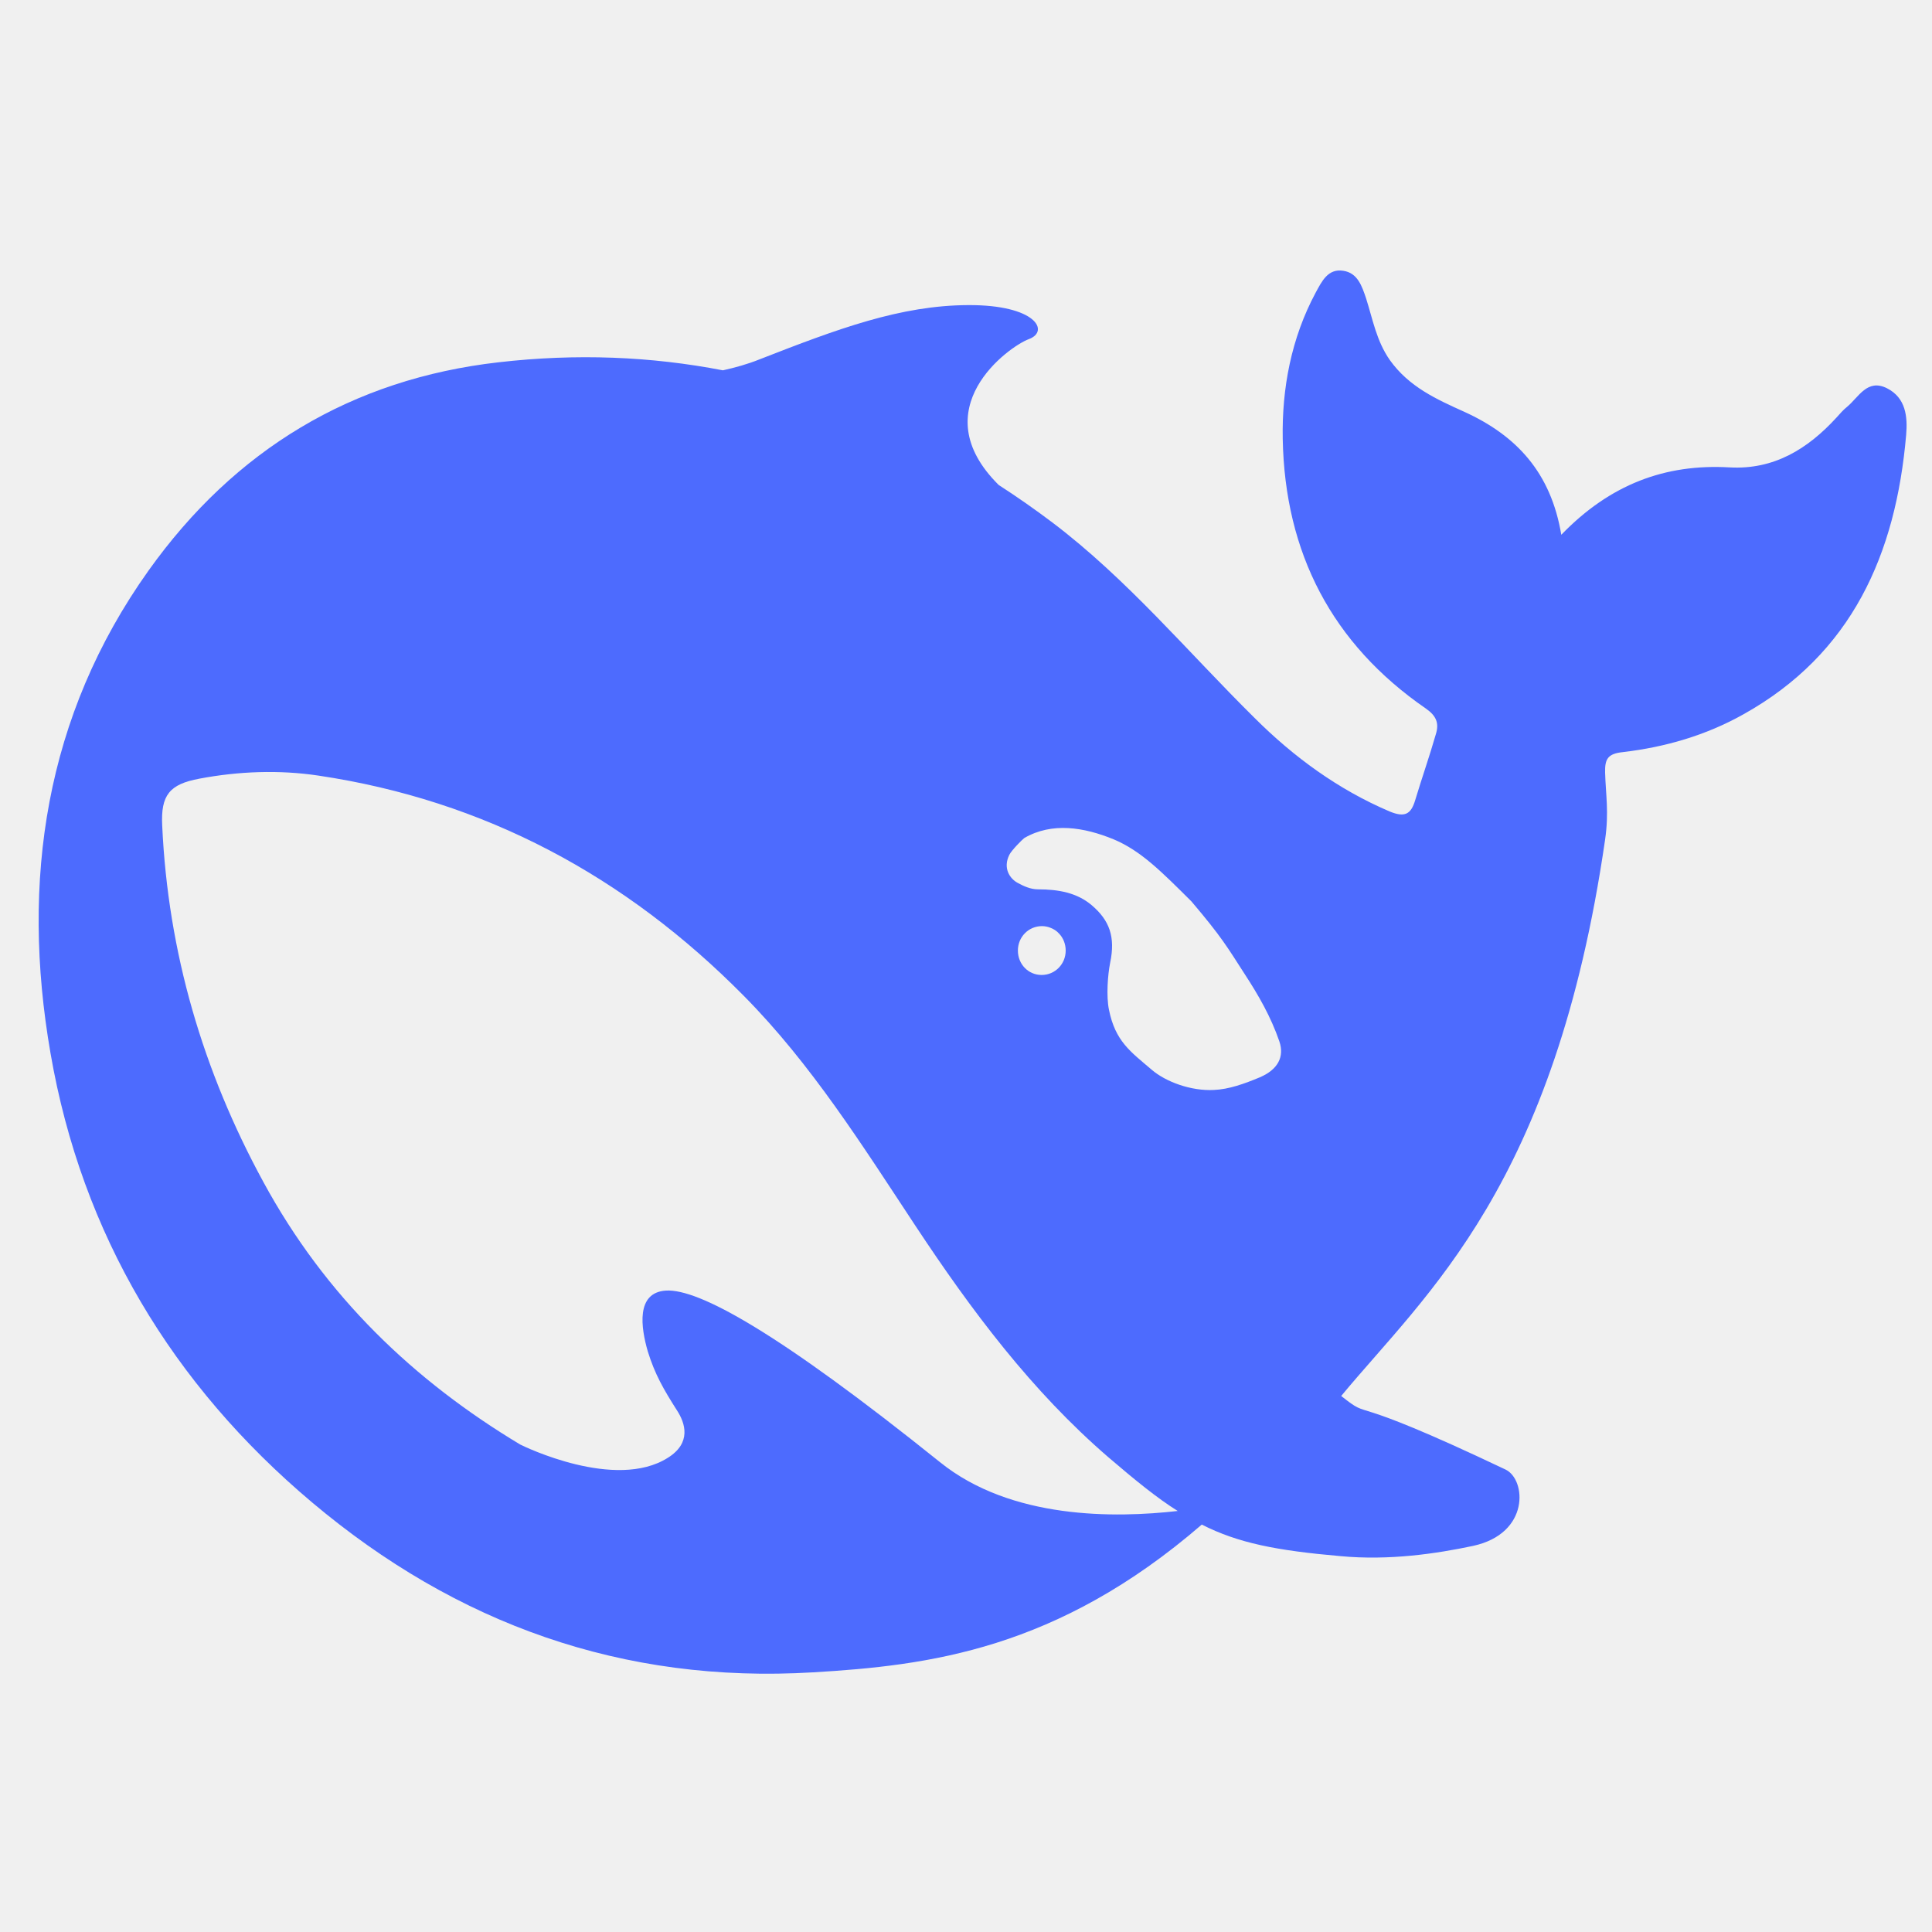
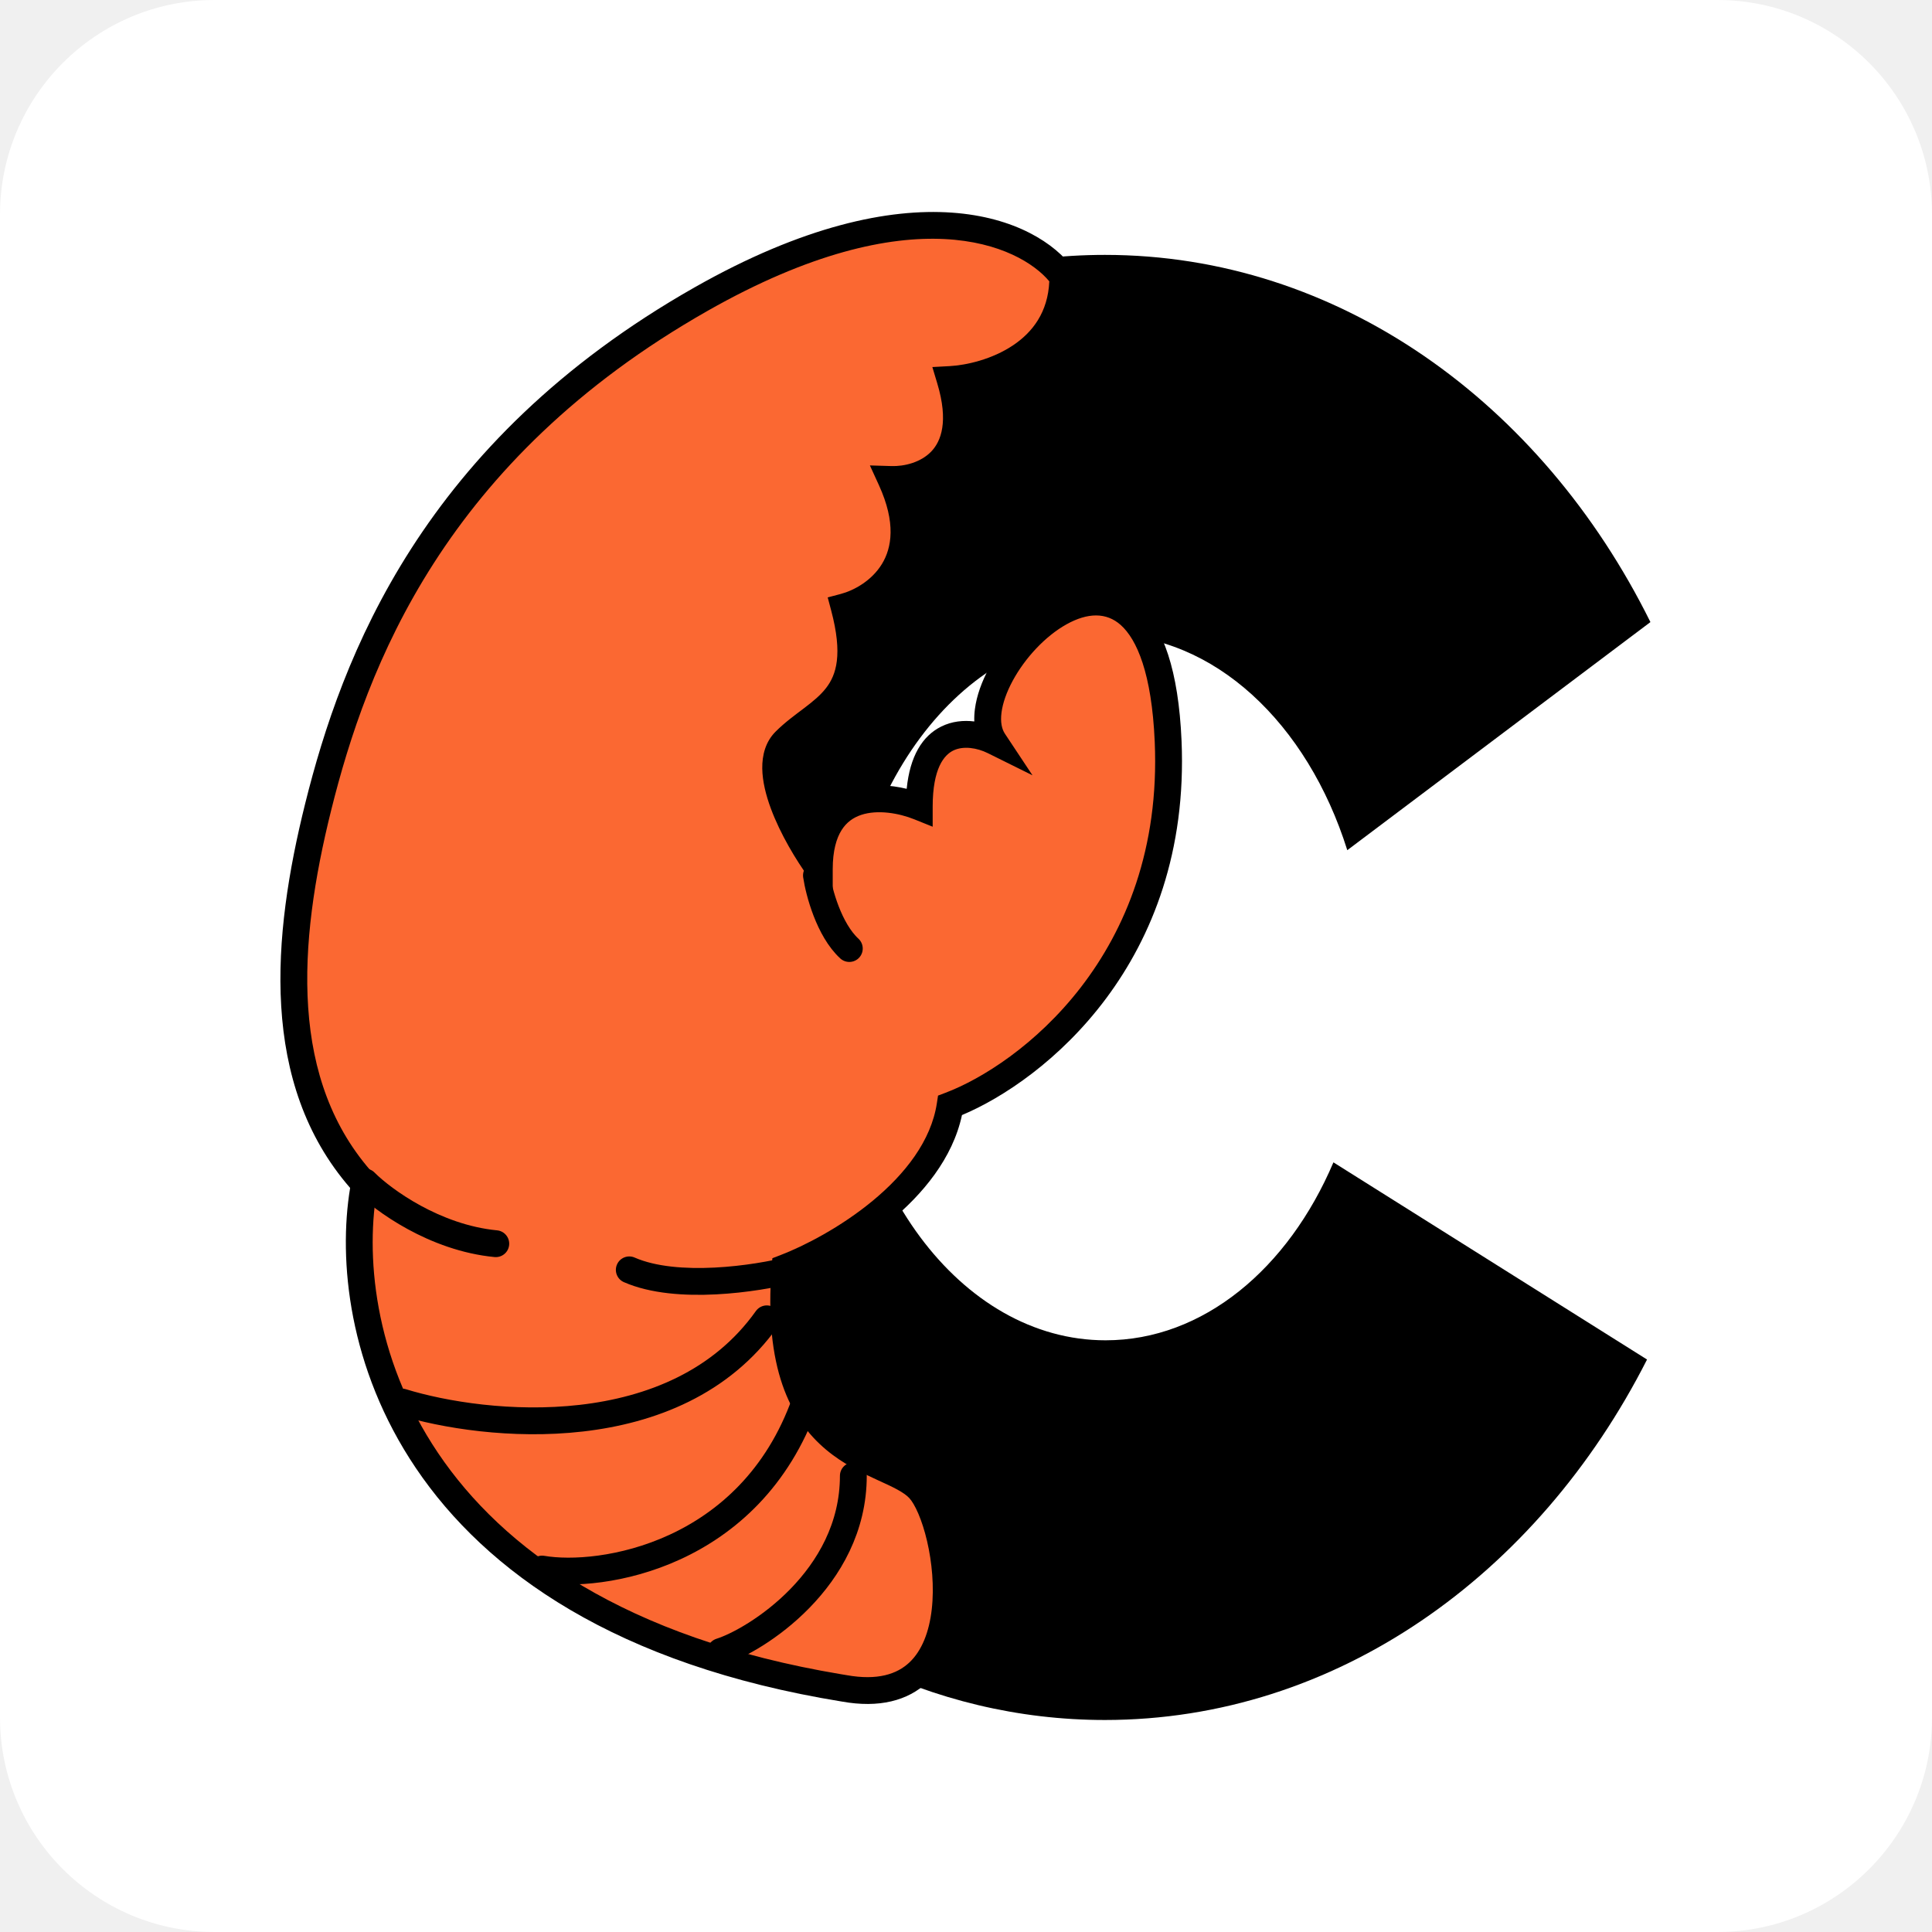
- <svg xmlns="http://www.w3.org/2000/svg" width="50" height="50" viewBox="0 0 50 50" fill="none">
-   <path fill="#4D6BFE" d="M48.835 10.048C48.323 9.792 48.102 10.28 47.803 10.528C47.701 10.608 47.614 10.712 47.527 10.808C46.779 11.624 45.905 12.16 44.762 12.096C43.092 12 41.666 12.536 40.406 13.84C40.138 12.232 39.248 11.272 37.893 10.656C37.184 10.336 36.467 10.016 35.97 9.32C35.623 8.824 35.529 8.272 35.356 7.728C35.246 7.4 35.135 7.064 34.765 7.008C34.363 6.944 34.206 7.288 34.048 7.576C33.418 8.752 33.173 10.048 33.197 11.36C33.252 14.312 34.474 16.664 36.9 18.336C37.176 18.528 37.247 18.72 37.16 19C36.995 19.576 36.797 20.136 36.624 20.712C36.514 21.08 36.349 21.16 35.962 21C34.631 20.432 33.481 19.592 32.464 18.576C30.739 16.872 29.179 14.992 27.233 13.52C26.776 13.176 26.319 12.856 25.847 12.552C23.862 10.584 26.107 8.968 26.627 8.776C27.17 8.576 26.816 7.888 25.059 7.896C23.302 7.904 21.695 8.504 19.647 9.304C19.348 9.424 19.032 9.512 18.709 9.584C16.85 9.224 14.92 9.144 12.903 9.376C9.106 9.808 6.073 11.64 3.843 14.768C1.165 18.528 0.534 22.8 1.307 27.256C2.118 31.952 4.466 35.84 8.074 38.88C11.816 42.032 16.125 43.576 21.041 43.28C24.027 43.104 27.352 42.696 31.102 39.456C32.047 39.936 33.04 40.128 34.686 40.272C35.955 40.392 37.176 40.208 38.121 40.008C39.602 39.688 39.499 38.288 38.964 38.032C34.623 35.968 35.576 36.808 34.71 36.128C36.916 33.464 40.24 30.696 41.54 21.728C41.643 21.016 41.556 20.568 41.54 19.992C41.532 19.64 41.611 19.504 42.005 19.464C43.092 19.336 44.148 19.032 45.117 18.488C47.929 16.92 49.064 14.344 49.331 11.256C49.371 10.784 49.324 10.296 48.835 10.048ZM24.326 37.84C20.12 34.464 18.079 33.352 17.236 33.4C16.448 33.448 16.59 34.368 16.763 34.968C16.944 35.56 17.181 35.968 17.512 36.488C17.74 36.832 17.898 37.344 17.283 37.728C15.928 38.584 13.573 37.44 13.462 37.384C10.721 35.736 8.428 33.56 6.813 30.584C5.253 27.72 4.348 24.648 4.198 21.368C4.158 20.576 4.387 20.296 5.159 20.152C6.175 19.96 7.223 19.92 8.239 20.072C12.533 20.712 16.189 22.672 19.253 25.776C21.002 27.544 22.325 29.656 23.689 31.72C25.138 33.912 26.698 36 28.683 37.712C29.384 38.312 29.943 38.768 30.479 39.104C28.864 39.288 26.17 39.328 24.326 37.84ZM26.343 24.6C26.343 24.248 26.619 23.968 26.966 23.968C27.044 23.968 27.115 23.984 27.178 24.008C27.265 24.04 27.344 24.088 27.407 24.16C27.517 24.272 27.58 24.432 27.58 24.6C27.58 24.952 27.304 25.232 26.957 25.232C26.611 25.232 26.343 24.952 26.343 24.6ZM32.606 27.88C32.205 28.048 31.803 28.192 31.416 28.208C30.818 28.24 30.164 27.992 29.81 27.688C29.258 27.216 28.864 26.952 28.699 26.128C28.628 25.776 28.668 25.232 28.73 24.92C28.872 24.248 28.714 23.816 28.25 23.424C27.872 23.104 27.391 23.016 26.863 23.016C26.666 23.016 26.485 22.928 26.351 22.856C26.13 22.744 25.949 22.464 26.123 22.12C26.178 22.008 26.446 21.736 26.509 21.688C27.226 21.272 28.053 21.408 28.817 21.72C29.526 22.016 30.061 22.56 30.834 23.328C31.622 24.256 31.763 24.512 32.212 25.208C32.567 25.752 32.89 26.312 33.11 26.952C33.245 27.352 33.071 27.68 32.606 27.88Z" />
+ <svg xmlns="http://www.w3.org/2000/svg" width="1440" height="1440" viewBox="0 0 1440 1440" fill="none">
+   <rect width="1440" height="1440" rx="160" fill="white" />
+   <path d="M823.533 189.979C997.373 189.979 1149.12 300.088 1230.13 463.667L1004.19 633.68C974.527 539.247 905.033 472.979 824.033 472.979C716.062 472.979 628.533 590.728 628.533 735.979C628.533 881.23 716.062 998.979 824.033 998.979C896.741 998.979 960.177 945.583 993.859 866.35L1227.61 1013.31C1146 1174.12 995.588 1281.98 823.533 1281.98C564.512 1281.98 354.533 1037.53 354.533 735.979C354.533 434.432 564.512 189.979 823.533 189.979Z" fill="black" />
+   <path d="M522.659 222.88C682.659 132.08 768.992 174.046 792.159 206.38C792.159 263.98 736.159 281.38 708.159 282.88C726.559 344.08 686.492 358.047 664.159 357.38C692.159 418.58 652.492 446.213 629.159 452.38C647.659 521.88 610.659 526.88 585.159 552.38C564.759 572.78 593.659 624.547 610.659 647.88C610.659 586.68 660.325 591.38 685.159 601.38C685.159 540.18 722.159 543.213 740.659 552.38C708.159 503.38 861.659 345.88 870.659 552.38C877.859 717.58 765.326 802.213 708.159 823.88C698.559 886.68 622.159 930.713 585.159 944.88C573.659 1091.38 661.659 1084.38 685.159 1109.88C708.659 1135.38 731.659 1276.88 629.159 1258.38C296.359 1204.38 252.159 985.213 271.659 882.38C204.159 808.38 212.187 701.643 237.159 601.38C264.033 493.479 322.659 336.38 522.659 222.88Z" fill="#FB6832" />
+   <path d="M517.723 214.182C679.735 122.24 772.754 162.127 800.287 200.555L802.158 203.167V206.379C802.158 239.065 786.005 260.708 766.229 273.972C751.455 283.881 734.628 289.192 720.673 291.516C726.207 318.206 720.794 337.473 708.683 350.218C699.959 359.399 688.731 364.119 678.406 366.144C687.5 393.001 684.319 414.509 674.449 430.718C665.816 444.897 652.732 453.906 641.007 458.852C647.749 490.073 643.186 509.938 631.576 524.988C625.63 532.696 618.238 538.57 611.443 543.733C604.375 549.103 597.996 553.684 592.23 559.451C589.666 562.015 588.06 566.066 588.145 572.496C588.23 578.995 590.065 586.906 593.264 595.565C596.314 603.823 600.407 612.236 604.737 619.991C606.22 615.607 608.094 611.634 610.345 608.06C616.749 597.891 625.711 591.716 635.405 588.453C648.831 583.933 663.566 584.982 675.793 587.933C678.209 563.646 687.433 548.538 701.521 541.538C709.65 537.498 718.287 536.762 726.189 537.726C726.071 534.678 726.235 531.606 726.626 528.567C727.929 518.434 731.81 507.883 737.197 497.915C747.917 478.081 765.602 458.736 785.239 447.826C804.964 436.868 829.061 433.456 848.634 450.909C866.972 467.261 878.374 499.761 880.649 551.945C887.874 717.736 778.256 805.391 716.991 831.114C710.084 863.459 687.624 890.197 663.31 910.321C639.959 929.647 613.804 943.793 594.698 951.819C590.642 1018.56 608.737 1048.52 628.467 1065.1C639.08 1074.02 650.806 1079.64 662.172 1084.85C667.7 1087.39 673.422 1089.96 678.444 1092.71C683.475 1095.46 688.505 1098.76 692.512 1103.1C696.555 1107.49 700.021 1113.67 702.901 1120.42C705.844 1127.31 708.437 1135.43 710.476 1144.17C714.539 1161.61 716.561 1182.28 714.344 1201.76C712.144 1221.09 705.603 1240.55 691.267 1253.89C676.518 1267.61 655.291 1273.25 627.433 1268.23C458.952 1240.87 362.044 1171.39 310.007 1094.29C259.702 1019.75 252.08 939.185 260.967 885.407C193.302 807.479 202.831 697.832 227.455 598.963C254.692 489.606 314.444 329.543 517.723 214.182ZM782.086 209.694C760.17 183.34 680.639 144.724 527.594 231.577C330.873 343.216 273.374 497.353 246.862 603.796C221.937 703.874 215.317 805.774 279.047 875.641L282.414 879.333L281.484 884.243C272.167 933.374 278.014 1011.13 326.585 1083.1C374.582 1154.21 465.09 1220.81 626.924 1247.88L630.76 1248.51L630.848 1248.52L630.935 1248.54C654.301 1252.76 668.62 1247.64 677.644 1239.25C687.088 1230.46 692.548 1216.42 694.473 1199.5C696.381 1182.73 694.653 1164.4 690.997 1148.71C689.176 1140.9 686.918 1133.92 684.506 1128.27C682.031 1122.47 679.637 1118.64 677.805 1116.66C675.936 1114.63 673.076 1112.57 668.842 1110.25C664.598 1107.93 659.679 1105.71 653.832 1103.03C642.449 1097.81 628.487 1091.24 615.6 1080.41C588.926 1057.99 569.268 1019.53 575.19 944.097L575.684 937.799L581.583 935.542C599.229 928.785 626.595 914.746 650.558 894.914C674.674 874.954 694.012 850.245 698.274 822.369L699.155 816.598L704.614 814.529C758.961 793.931 867.629 712.534 860.668 552.815C858.442 501.749 847.282 476.499 835.323 465.836C824.6 456.273 810.665 456.58 794.952 465.309C779.153 474.087 763.994 490.398 754.792 507.423C750.219 515.884 747.37 524.064 746.463 531.117C745.554 538.191 746.672 543.354 748.992 546.852L769.558 577.86L736.219 561.34C728.274 557.404 717.967 555.698 710.421 559.448C703.823 562.727 695.158 572.441 695.158 601.38V616.187L681.423 610.656C670.052 606.077 654.09 603.266 641.786 607.408C635.96 609.369 630.953 612.869 627.269 618.718C623.501 624.7 620.658 633.882 620.658 647.88V678.588L602.576 653.768C593.732 641.628 581.721 622.033 574.503 602.495C570.902 592.746 568.274 582.432 568.147 572.758C568.019 563.016 570.451 552.945 578.087 545.309C585.07 538.326 592.879 532.719 599.343 527.808C606.078 522.69 611.561 518.189 615.74 512.772C623.297 502.977 628.275 487.938 619.495 454.953L616.918 445.272L626.604 442.712C636.495 440.097 649.722 432.875 657.367 420.317C664.629 408.39 667.985 389.781 655.065 361.541L648.368 346.904L664.457 347.384C673.933 347.667 686.31 344.729 694.185 336.442C701.413 328.835 707.137 314.214 698.582 285.759L694.919 273.575L707.623 272.894C720.293 272.215 739.432 267.863 755.088 257.362C769.625 247.612 781.083 232.712 782.086 209.694Z" fill="black" />
+   <path d="M587.048 936.792C592.398 935.42 597.847 938.644 599.22 943.993C600.593 949.343 597.368 954.793 592.019 956.165C578.769 959.565 556.879 963.579 533.638 964.753C510.66 965.914 484.979 964.384 465.02 955.638C459.961 953.421 457.658 947.524 459.874 942.465C462.091 937.407 467.989 935.103 473.047 937.32C488.688 944.173 510.59 945.892 532.629 944.779C554.405 943.678 574.965 939.893 587.048 936.792ZM264.962 873.907C268.867 870.002 275.199 870.002 279.105 873.907C291.596 886.399 327.96 912.92 370.494 917.025C375.991 917.555 380.018 922.443 379.488 927.94C378.957 933.437 374.07 937.463 368.573 936.933C319.908 932.237 279.471 902.559 264.962 888.05C261.057 884.145 261.057 877.813 264.962 873.907Z" fill="black" />
+   <path d="M299.533 1044.98C361.867 1064.15 503.533 1078.58 571.533 982.979M404.033 1169.48C447.533 1176.98 559.233 1159.78 600.033 1044.98M537.033 1230.98C562.867 1222.81 636.033 1177.18 636.033 1099.98" stroke="black" stroke-width="20" stroke-linecap="round" />
+   <path d="M608.533 652.479C610.367 664.812 617.833 692.979 633.033 706.979" stroke="black" stroke-width="20" stroke-linecap="round" />
</svg>
